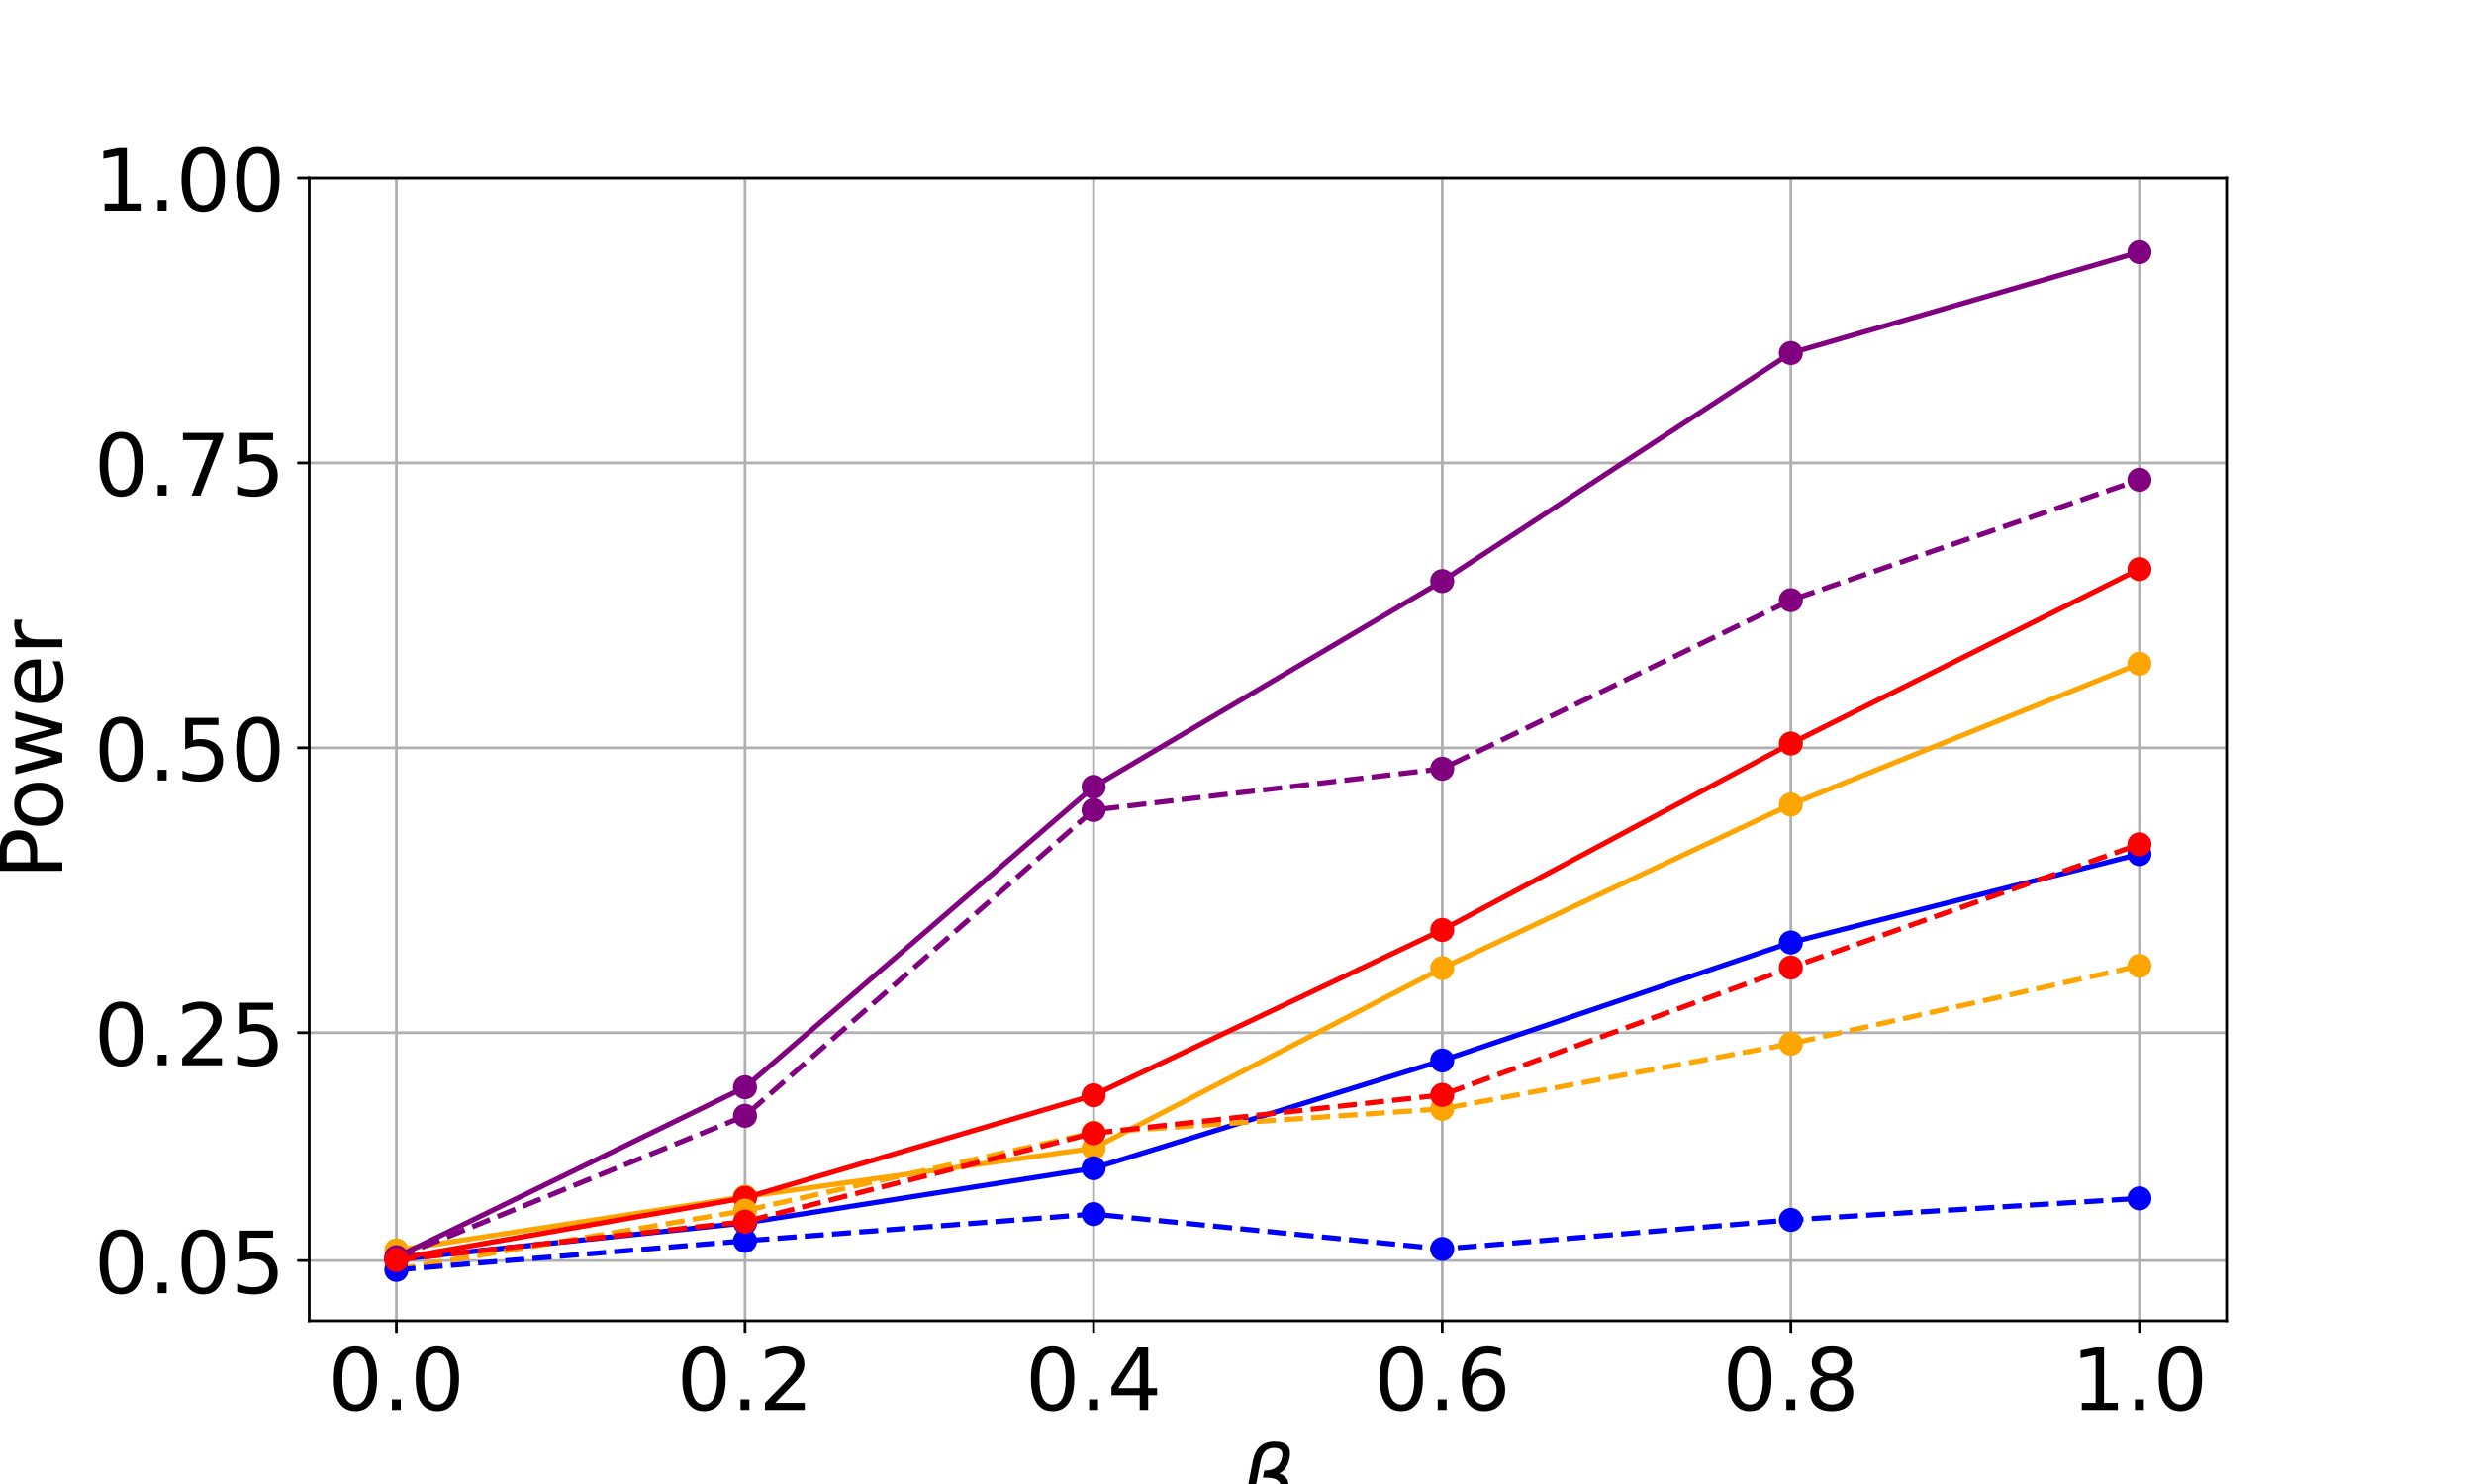
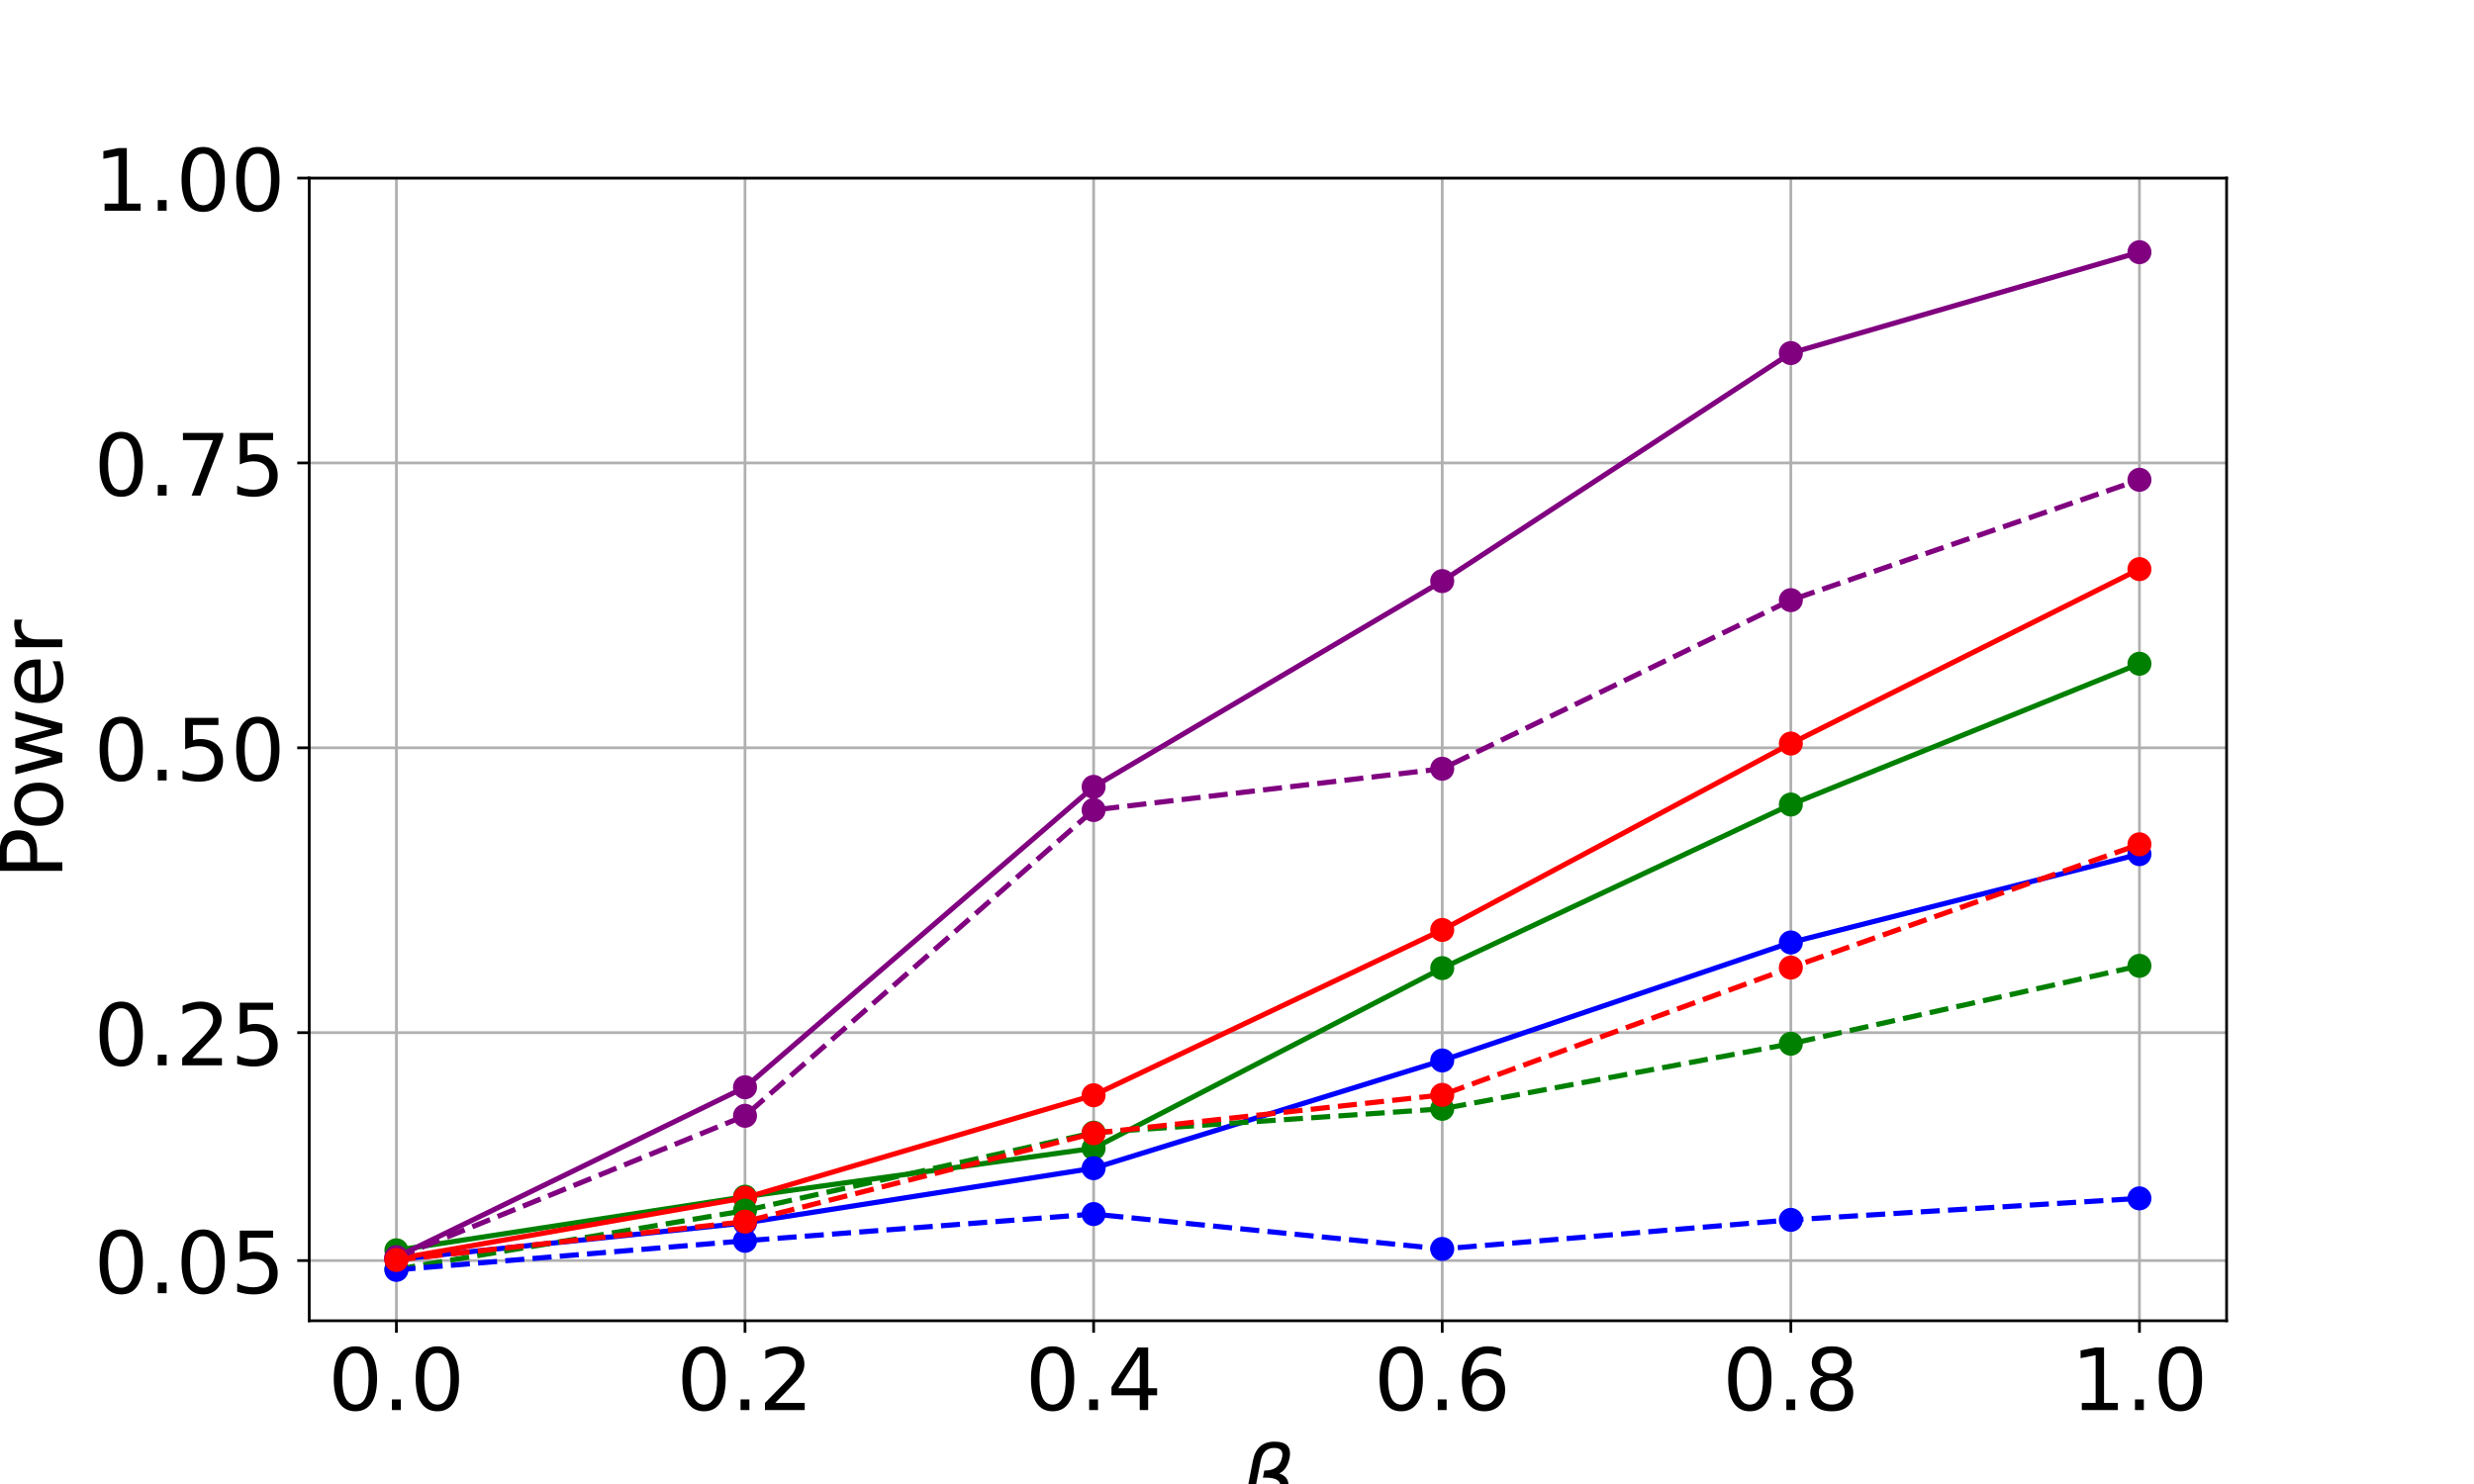
<svg xmlns="http://www.w3.org/2000/svg" xmlns:xlink="http://www.w3.org/1999/xlink" width="720pt" height="432pt" viewBox="0 0 720 432" version="1.1">
  <defs>
    <style type="text/css">*{stroke-linejoin: round; stroke-linecap: butt}</style>
  </defs>
  <g id="figure_1">
    <g id="patch_1">
      <path d="M 0 432  L 720 432  L 720 0  L 0 0  z " style="fill: #ffffff" />
    </g>
    <g id="axes_1">
      <g id="patch_2">
        <path d="M 90 384.48  L 648 384.48  L 648 51.84  L 90 51.84  z " style="fill: #ffffff" />
      </g>
      <g id="matplotlib.axis_1">
        <g id="xtick_1">
          <g id="line2d_1">
-             <path d="M 115.364 384.48  L 115.364 51.84  " clip-path="url(#p8dfd6ada2e)" style="fill: none; stroke: #b0b0b0; stroke-width: 0.8; stroke-linecap: square" />
+             <path d="M 115.364 384.48  L 115.364 51.84  " clip-path="url(#p4200a602d9)" style="fill: none; stroke: #b0b0b0; stroke-width: 0.8; stroke-linecap: square" />
          </g>
          <g id="line2d_2">
            <defs>
-               <path id="m248c309a89" d="M 0 0  L 0 3.5  " style="stroke: #000000; stroke-width: 0.8" />
+               <path id="m646920ea6f" d="M 0 0  L 0 3.5  " style="stroke: #000000; stroke-width: 0.8" />
            </defs>
            <g>
-               <use xlink:href="#m248c309a89" x="115.364" y="384.48" style="stroke: #000000; stroke-width: 0.8" />
+               <use xlink:href="#m646920ea6f" x="115.364" y="384.48" style="stroke: #000000; stroke-width: 0.8" />
            </g>
          </g>
          <g id="text_1">
            <g transform="translate(95.48473 410.4761) scale(0.25 -0.25)">
              <defs>
                <path id="DejaVuSans-30" d="M 2034 4250  Q 1547 4250 1301 3770  Q 1056 3291 1056 2328  Q 1056 1369 1301 889  Q 1547 409 2034 409  Q 2525 409 2770 889  Q 3016 1369 3016 2328  Q 3016 3291 2770 3770  Q 2525 4250 2034 4250  z M 2034 4750  Q 2819 4750 3233 4129  Q 3647 3509 3647 2328  Q 3647 1150 3233 529  Q 2819 -91 2034 -91  Q 1250 -91 836 529  Q 422 1150 422 2328  Q 422 3509 836 4129  Q 1250 4750 2034 4750  z " transform="scale(0.015625)" />
                <path id="DejaVuSans-2e" d="M 684 794  L 1344 794  L 1344 0  L 684 0  L 684 794  z " transform="scale(0.015625)" />
              </defs>
              <use xlink:href="#DejaVuSans-30" />
              <use xlink:href="#DejaVuSans-2e" x="63.623" />
              <use xlink:href="#DejaVuSans-30" x="95.41" />
            </g>
          </g>
        </g>
        <g id="xtick_2">
          <g id="line2d_3">
-             <path d="M 216.818 384.48  L 216.818 51.84  " clip-path="url(#p8dfd6ada2e)" style="fill: none; stroke: #b0b0b0; stroke-width: 0.8; stroke-linecap: square" />
+             <path d="M 216.818 384.48  L 216.818 51.84  " clip-path="url(#p4200a602d9)" style="fill: none; stroke: #b0b0b0; stroke-width: 0.8; stroke-linecap: square" />
          </g>
          <g id="line2d_4">
            <g>
-               <use xlink:href="#m248c309a89" x="216.818" y="384.48" style="stroke: #000000; stroke-width: 0.8" />
+               <use xlink:href="#m646920ea6f" x="216.818" y="384.48" style="stroke: #000000; stroke-width: 0.8" />
            </g>
          </g>
          <g id="text_2">
            <g transform="translate(196.9393 410.4761) scale(0.25 -0.25)">
              <defs>
                <path id="DejaVuSans-32" d="M 1228 531  L 3431 531  L 3431 0  L 469 0  L 469 531  Q 828 903 1448 1529  Q 2069 2156 2228 2338  Q 2531 2678 2651 2914  Q 2772 3150 2772 3378  Q 2772 3750 2511 3984  Q 2250 4219 1831 4219  Q 1534 4219 1204 4116  Q 875 4013 500 3803  L 500 4441  Q 881 4594 1212 4672  Q 1544 4750 1819 4750  Q 2544 4750 2975 4387  Q 3406 4025 3406 3419  Q 3406 3131 3298 2873  Q 3191 2616 2906 2266  Q 2828 2175 2409 1742  Q 1991 1309 1228 531  z " transform="scale(0.015625)" />
              </defs>
              <use xlink:href="#DejaVuSans-30" />
              <use xlink:href="#DejaVuSans-2e" x="63.623" />
              <use xlink:href="#DejaVuSans-32" x="95.41" />
            </g>
          </g>
        </g>
        <g id="xtick_3">
          <g id="line2d_5">
-             <path d="M 318.273 384.48  L 318.273 51.84  " clip-path="url(#p8dfd6ada2e)" style="fill: none; stroke: #b0b0b0; stroke-width: 0.8; stroke-linecap: square" />
+             <path d="M 318.273 384.48  L 318.273 51.84  " clip-path="url(#p4200a602d9)" style="fill: none; stroke: #b0b0b0; stroke-width: 0.8; stroke-linecap: square" />
          </g>
          <g id="line2d_6">
            <g>
-               <use xlink:href="#m248c309a89" x="318.273" y="384.48" style="stroke: #000000; stroke-width: 0.8" />
+               <use xlink:href="#m646920ea6f" x="318.273" y="384.48" style="stroke: #000000; stroke-width: 0.8" />
            </g>
          </g>
          <g id="text_3">
            <g transform="translate(298.3938 410.4761) scale(0.25 -0.25)">
              <defs>
                <path id="DejaVuSans-34" d="M 2419 4116  L 825 1625  L 2419 1625  L 2419 4116  z M 2253 4666  L 3047 4666  L 3047 1625  L 3713 1625  L 3713 1100  L 3047 1100  L 3047 0  L 2419 0  L 2419 1100  L 313 1100  L 313 1709  L 2253 4666  z " transform="scale(0.015625)" />
              </defs>
              <use xlink:href="#DejaVuSans-30" />
              <use xlink:href="#DejaVuSans-2e" x="63.623" />
              <use xlink:href="#DejaVuSans-34" x="95.41" />
            </g>
          </g>
        </g>
        <g id="xtick_4">
          <g id="line2d_7">
-             <path d="M 419.727 384.48  L 419.727 51.84  " clip-path="url(#p8dfd6ada2e)" style="fill: none; stroke: #b0b0b0; stroke-width: 0.8; stroke-linecap: square" />
+             <path d="M 419.727 384.48  L 419.727 51.84  " clip-path="url(#p4200a602d9)" style="fill: none; stroke: #b0b0b0; stroke-width: 0.8; stroke-linecap: square" />
          </g>
          <g id="line2d_8">
            <g>
-               <use xlink:href="#m248c309a89" x="419.727" y="384.48" style="stroke: #000000; stroke-width: 0.8" />
+               <use xlink:href="#m646920ea6f" x="419.727" y="384.48" style="stroke: #000000; stroke-width: 0.8" />
            </g>
          </g>
          <g id="text_4">
            <g transform="translate(399.8484 410.4761) scale(0.25 -0.25)">
              <defs>
                <path id="DejaVuSans-36" d="M 2113 2584  Q 1688 2584 1439 2293  Q 1191 2003 1191 1497  Q 1191 994 1439 701  Q 1688 409 2113 409  Q 2538 409 2786 701  Q 3034 994 3034 1497  Q 3034 2003 2786 2293  Q 2538 2584 2113 2584  z M 3366 4563  L 3366 3988  Q 3128 4100 2886 4159  Q 2644 4219 2406 4219  Q 1781 4219 1451 3797  Q 1122 3375 1075 2522  Q 1259 2794 1537 2939  Q 1816 3084 2150 3084  Q 2853 3084 3261 2657  Q 3669 2231 3669 1497  Q 3669 778 3244 343  Q 2819 -91 2113 -91  Q 1303 -91 875 529  Q 447 1150 447 2328  Q 447 3434 972 4092  Q 1497 4750 2381 4750  Q 2619 4750 2861 4703  Q 3103 4656 3366 4563  z " transform="scale(0.015625)" />
              </defs>
              <use xlink:href="#DejaVuSans-30" />
              <use xlink:href="#DejaVuSans-2e" x="63.623" />
              <use xlink:href="#DejaVuSans-36" x="95.41" />
            </g>
          </g>
        </g>
        <g id="xtick_5">
          <g id="line2d_9">
-             <path d="M 521.182 384.48  L 521.182 51.84  " clip-path="url(#p8dfd6ada2e)" style="fill: none; stroke: #b0b0b0; stroke-width: 0.8; stroke-linecap: square" />
+             <path d="M 521.182 384.48  L 521.182 51.84  " clip-path="url(#p4200a602d9)" style="fill: none; stroke: #b0b0b0; stroke-width: 0.8; stroke-linecap: square" />
          </g>
          <g id="line2d_10">
            <g>
-               <use xlink:href="#m248c309a89" x="521.182" y="384.48" style="stroke: #000000; stroke-width: 0.8" />
+               <use xlink:href="#m646920ea6f" x="521.182" y="384.48" style="stroke: #000000; stroke-width: 0.8" />
            </g>
          </g>
          <g id="text_5">
            <g transform="translate(501.3029 410.4761) scale(0.25 -0.25)">
              <defs>
                <path id="DejaVuSans-38" d="M 2034 2216  Q 1584 2216 1326 1975  Q 1069 1734 1069 1313  Q 1069 891 1326 650  Q 1584 409 2034 409  Q 2484 409 2743 651  Q 3003 894 3003 1313  Q 3003 1734 2745 1975  Q 2488 2216 2034 2216  z M 1403 2484  Q 997 2584 770 2862  Q 544 3141 544 3541  Q 544 4100 942 4425  Q 1341 4750 2034 4750  Q 2731 4750 3128 4425  Q 3525 4100 3525 3541  Q 3525 3141 3298 2862  Q 3072 2584 2669 2484  Q 3125 2378 3379 2068  Q 3634 1759 3634 1313  Q 3634 634 3220 271  Q 2806 -91 2034 -91  Q 1263 -91 848 271  Q 434 634 434 1313  Q 434 1759 690 2068  Q 947 2378 1403 2484  z M 1172 3481  Q 1172 3119 1398 2916  Q 1625 2713 2034 2713  Q 2441 2713 2670 2916  Q 2900 3119 2900 3481  Q 2900 3844 2670 4047  Q 2441 4250 2034 4250  Q 1625 4250 1398 4047  Q 1172 3844 1172 3481  z " transform="scale(0.015625)" />
              </defs>
              <use xlink:href="#DejaVuSans-30" />
              <use xlink:href="#DejaVuSans-2e" x="63.623" />
              <use xlink:href="#DejaVuSans-38" x="95.41" />
            </g>
          </g>
        </g>
        <g id="xtick_6">
          <g id="line2d_11">
-             <path d="M 622.636 384.48  L 622.636 51.84  " clip-path="url(#p8dfd6ada2e)" style="fill: none; stroke: #b0b0b0; stroke-width: 0.8; stroke-linecap: square" />
+             <path d="M 622.636 384.48  L 622.636 51.84  " clip-path="url(#p4200a602d9)" style="fill: none; stroke: #b0b0b0; stroke-width: 0.8; stroke-linecap: square" />
          </g>
          <g id="line2d_12">
            <g>
-               <use xlink:href="#m248c309a89" x="622.636" y="384.48" style="stroke: #000000; stroke-width: 0.8" />
+               <use xlink:href="#m646920ea6f" x="622.636" y="384.48" style="stroke: #000000; stroke-width: 0.8" />
            </g>
          </g>
          <g id="text_6">
            <g transform="translate(602.7575 410.4761) scale(0.25 -0.25)">
              <defs>
                <path id="DejaVuSans-31" d="M 794 531  L 1825 531  L 1825 4091  L 703 3866  L 703 4441  L 1819 4666  L 2450 4666  L 2450 531  L 3481 531  L 3481 0  L 794 0  L 794 531  z " transform="scale(0.015625)" />
              </defs>
              <use xlink:href="#DejaVuSans-31" />
              <use xlink:href="#DejaVuSans-2e" x="63.623" />
              <use xlink:href="#DejaVuSans-30" x="95.41" />
            </g>
          </g>
        </g>
        <g id="text_7">
          <g transform="translate(361 438.9253) scale(0.25 -0.25)">
            <defs>
              <path id="DejaVuSans-Oblique-3b2" d="M 872 216  L 572 -1331  L -6 -1331  L 928 3478  Q 1206 4903 2538 4903  Q 3888 4903 3659 3700  Q 3503 2844 2894 2531  Q 3713 2250 3553 1416  Q 3272 -69 1759 -66  Q 1097 -63 872 216  z M 1019 966  Q 1259 422 1875 425  Q 2775 425 2966 1406  Q 3138 2288 1675 2219  L 1778 2750  Q 2909 2731 3106 3750  Q 3241 4438 2509 4434  Q 1691 4434 1503 3459  L 1019 966  z " transform="scale(0.015625)" />
            </defs>
            <use xlink:href="#DejaVuSans-Oblique-3b2" transform="translate(0 0.390625)" />
          </g>
        </g>
      </g>
      <g id="matplotlib.axis_2">
        <g id="ytick_1">
          <g id="line2d_13">
-             <path d="M 90 300.618  L 648 300.618  " clip-path="url(#p8dfd6ada2e)" style="fill: none; stroke: #b0b0b0; stroke-width: 0.8; stroke-linecap: square" />
+             <path d="M 90 300.618  L 648 300.618  " clip-path="url(#p4200a602d9)" style="fill: none; stroke: #b0b0b0; stroke-width: 0.8; stroke-linecap: square" />
          </g>
          <g id="line2d_14">
            <defs>
-               <path id="m87781e6260" d="M 0 0  L -3.5 0  " style="stroke: #000000; stroke-width: 0.8" />
+               <path id="me4a31d45af" d="M 0 0  L -3.5 0  " style="stroke: #000000; stroke-width: 0.8" />
            </defs>
            <g>
-               <use xlink:href="#m87781e6260" x="90" y="300.618" style="stroke: #000000; stroke-width: 0.8" />
+               <use xlink:href="#me4a31d45af" x="90" y="300.618" style="stroke: #000000; stroke-width: 0.8" />
            </g>
          </g>
          <g id="text_8">
            <g transform="translate(27.33594 310.1165) scale(0.25 -0.25)">
              <defs>
                <path id="DejaVuSans-35" d="M 691 4666  L 3169 4666  L 3169 4134  L 1269 4134  L 1269 2991  Q 1406 3038 1543 3061  Q 1681 3084 1819 3084  Q 2600 3084 3056 2656  Q 3513 2228 3513 1497  Q 3513 744 3044 326  Q 2575 -91 1722 -91  Q 1428 -91 1123 -41  Q 819 9 494 109  L 494 744  Q 775 591 1075 516  Q 1375 441 1709 441  Q 2250 441 2565 725  Q 2881 1009 2881 1497  Q 2881 1984 2565 2268  Q 2250 2553 1709 2553  Q 1456 2553 1204 2497  Q 953 2441 691 2322  L 691 4666  z " transform="scale(0.015625)" />
              </defs>
              <use xlink:href="#DejaVuSans-30" />
              <use xlink:href="#DejaVuSans-2e" x="63.623" />
              <use xlink:href="#DejaVuSans-32" x="95.41" />
              <use xlink:href="#DejaVuSans-35" x="159.033" />
            </g>
          </g>
        </g>
        <g id="ytick_2">
          <g id="line2d_15">
-             <path d="M 90 217.692  L 648 217.692  " clip-path="url(#p8dfd6ada2e)" style="fill: none; stroke: #b0b0b0; stroke-width: 0.8; stroke-linecap: square" />
+             <path d="M 90 217.692  L 648 217.692  " clip-path="url(#p4200a602d9)" style="fill: none; stroke: #b0b0b0; stroke-width: 0.8; stroke-linecap: square" />
          </g>
          <g id="line2d_16">
            <g>
-               <use xlink:href="#m87781e6260" x="90" y="217.692" style="stroke: #000000; stroke-width: 0.8" />
+               <use xlink:href="#me4a31d45af" x="90" y="217.692" style="stroke: #000000; stroke-width: 0.8" />
            </g>
          </g>
          <g id="text_9">
            <g transform="translate(27.33594 227.1904) scale(0.25 -0.25)">
              <use xlink:href="#DejaVuSans-30" />
              <use xlink:href="#DejaVuSans-2e" x="63.623" />
              <use xlink:href="#DejaVuSans-35" x="95.41" />
              <use xlink:href="#DejaVuSans-30" x="159.033" />
            </g>
          </g>
        </g>
        <g id="ytick_3">
          <g id="line2d_17">
-             <path d="M 90 134.766  L 648 134.766  " clip-path="url(#p8dfd6ada2e)" style="fill: none; stroke: #b0b0b0; stroke-width: 0.8; stroke-linecap: square" />
+             <path d="M 90 134.766  L 648 134.766  " clip-path="url(#p4200a602d9)" style="fill: none; stroke: #b0b0b0; stroke-width: 0.8; stroke-linecap: square" />
          </g>
          <g id="line2d_18">
            <g>
-               <use xlink:href="#m87781e6260" x="90" y="134.766" style="stroke: #000000; stroke-width: 0.8" />
+               <use xlink:href="#me4a31d45af" x="90" y="134.766" style="stroke: #000000; stroke-width: 0.8" />
            </g>
          </g>
          <g id="text_10">
            <g transform="translate(27.33594 144.2642) scale(0.25 -0.25)">
              <defs>
                <path id="DejaVuSans-37" d="M 525 4666  L 3525 4666  L 3525 4397  L 1831 0  L 1172 0  L 2766 4134  L 525 4134  L 525 4666  z " transform="scale(0.015625)" />
              </defs>
              <use xlink:href="#DejaVuSans-30" />
              <use xlink:href="#DejaVuSans-2e" x="63.623" />
              <use xlink:href="#DejaVuSans-37" x="95.41" />
              <use xlink:href="#DejaVuSans-35" x="159.033" />
            </g>
          </g>
        </g>
        <g id="ytick_4">
          <g id="line2d_19">
-             <path d="M 90 51.84  L 648 51.84  " clip-path="url(#p8dfd6ada2e)" style="fill: none; stroke: #b0b0b0; stroke-width: 0.8; stroke-linecap: square" />
+             <path d="M 90 51.84  L 648 51.84  " clip-path="url(#p4200a602d9)" style="fill: none; stroke: #b0b0b0; stroke-width: 0.8; stroke-linecap: square" />
          </g>
          <g id="line2d_20">
            <g>
-               <use xlink:href="#m87781e6260" x="90" y="51.84" style="stroke: #000000; stroke-width: 0.8" />
+               <use xlink:href="#me4a31d45af" x="90" y="51.84" style="stroke: #000000; stroke-width: 0.8" />
            </g>
          </g>
          <g id="text_11">
            <g transform="translate(27.33594 61.33805) scale(0.25 -0.25)">
              <use xlink:href="#DejaVuSans-31" />
              <use xlink:href="#DejaVuSans-2e" x="63.623" />
              <use xlink:href="#DejaVuSans-30" x="95.41" />
              <use xlink:href="#DejaVuSans-30" x="159.033" />
            </g>
          </g>
        </g>
        <g id="ytick_5">
          <g id="line2d_21">
-             <path d="M 90 366.959  L 648 366.959  " clip-path="url(#p8dfd6ada2e)" style="fill: none; stroke: #b0b0b0; stroke-width: 0.8; stroke-linecap: square" />
+             <path d="M 90 366.959  L 648 366.959  " clip-path="url(#p4200a602d9)" style="fill: none; stroke: #b0b0b0; stroke-width: 0.8; stroke-linecap: square" />
          </g>
          <g id="line2d_22">
            <g>
-               <use xlink:href="#m87781e6260" x="90" y="366.959" style="stroke: #000000; stroke-width: 0.8" />
+               <use xlink:href="#me4a31d45af" x="90" y="366.959" style="stroke: #000000; stroke-width: 0.8" />
            </g>
          </g>
          <g id="text_12">
            <g transform="translate(27.33594 376.4575) scale(0.25 -0.25)">
              <use xlink:href="#DejaVuSans-30" />
              <use xlink:href="#DejaVuSans-2e" x="63.623" />
              <use xlink:href="#DejaVuSans-30" x="95.41" />
              <use xlink:href="#DejaVuSans-35" x="159.033" />
            </g>
          </g>
        </g>
        <g id="text_13">
          <g transform="translate(18.13672 255.9452) rotate(-90) scale(0.25 -0.25)">
            <defs>
              <path id="DejaVuSans-50" d="M 1259 4147  L 1259 2394  L 2053 2394  Q 2494 2394 2734 2622  Q 2975 2850 2975 3272  Q 2975 3691 2734 3919  Q 2494 4147 2053 4147  L 1259 4147  z M 628 4666  L 2053 4666  Q 2838 4666 3239 4311  Q 3641 3956 3641 3272  Q 3641 2581 3239 2228  Q 2838 1875 2053 1875  L 1259 1875  L 1259 0  L 628 0  L 628 4666  z " transform="scale(0.015625)" />
              <path id="DejaVuSans-6f" d="M 1959 3097  Q 1497 3097 1228 2736  Q 959 2375 959 1747  Q 959 1119 1226 758  Q 1494 397 1959 397  Q 2419 397 2687 759  Q 2956 1122 2956 1747  Q 2956 2369 2687 2733  Q 2419 3097 1959 3097  z M 1959 3584  Q 2709 3584 3137 3096  Q 3566 2609 3566 1747  Q 3566 888 3137 398  Q 2709 -91 1959 -91  Q 1206 -91 779 398  Q 353 888 353 1747  Q 353 2609 779 3096  Q 1206 3584 1959 3584  z " transform="scale(0.015625)" />
              <path id="DejaVuSans-77" d="M 269 3500  L 844 3500  L 1563 769  L 2278 3500  L 2956 3500  L 3675 769  L 4391 3500  L 4966 3500  L 4050 0  L 3372 0  L 2619 2869  L 1863 0  L 1184 0  L 269 3500  z " transform="scale(0.015625)" />
              <path id="DejaVuSans-65" d="M 3597 1894  L 3597 1613  L 953 1613  Q 991 1019 1311 708  Q 1631 397 2203 397  Q 2534 397 2845 478  Q 3156 559 3463 722  L 3463 178  Q 3153 47 2828 -22  Q 2503 -91 2169 -91  Q 1331 -91 842 396  Q 353 884 353 1716  Q 353 2575 817 3079  Q 1281 3584 2069 3584  Q 2775 3584 3186 3129  Q 3597 2675 3597 1894  z M 3022 2063  Q 3016 2534 2758 2815  Q 2500 3097 2075 3097  Q 1594 3097 1305 2825  Q 1016 2553 972 2059  L 3022 2063  z " transform="scale(0.015625)" />
              <path id="DejaVuSans-72" d="M 2631 2963  Q 2534 3019 2420 3045  Q 2306 3072 2169 3072  Q 1681 3072 1420 2755  Q 1159 2438 1159 1844  L 1159 0  L 581 0  L 581 3500  L 1159 3500  L 1159 2956  Q 1341 3275 1631 3429  Q 1922 3584 2338 3584  Q 2397 3584 2469 3576  Q 2541 3569 2628 3553  L 2631 2963  z " transform="scale(0.015625)" />
            </defs>
            <use xlink:href="#DejaVuSans-50" />
            <use xlink:href="#DejaVuSans-6f" x="56.678" />
            <use xlink:href="#DejaVuSans-77" x="117.859" />
            <use xlink:href="#DejaVuSans-65" x="199.646" />
            <use xlink:href="#DejaVuSans-72" x="261.17" />
          </g>
        </g>
      </g>
      <g id="line2d_23">
-         <path d="M 115.364 363.964  L 216.818 348.366  L 318.273 334.262  L 419.727 281.826  L 521.182 234.203  L 622.636 193.217  " clip-path="url(#p8dfd6ada2e)" style="fill: none; stroke: #ffa500; stroke-width: 1.5; stroke-linecap: square" />
+         <path d="M 115.364 363.964  L 216.818 348.366  L 318.273 334.262  L 419.727 281.826  L 521.182 234.203  L 622.636 193.217  " clip-path="url(#p4200a602d9)" style="fill: none; stroke: #008000; stroke-width: 1.5; stroke-linecap: square" />
        <defs>
-           <path id="md10f5e2399" d="M 0 3  C 0.796 3 1.559 2.684 2.121 2.121  C 2.684 1.559 3 0.796 3 0  C 3 -0.796 2.684 -1.559 2.121 -2.121  C 1.559 -2.684 0.796 -3 0 -3  C -0.796 -3 -1.559 -2.684 -2.121 -2.121  C -2.684 -1.559 -3 -0.796 -3 0  C -3 0.796 -2.684 1.559 -2.121 2.121  C -1.559 2.684 -0.796 3 0 3  z " style="stroke: #ffa500" />
+           <path id="mc57efb5ad4" d="M 0 3  C 0.796 3 1.559 2.684 2.121 2.121  C 2.684 1.559 3 0.796 3 0  C 3 -0.796 2.684 -1.559 2.121 -2.121  C 1.559 -2.684 0.796 -3 0 -3  C -0.796 -3 -1.559 -2.684 -2.121 -2.121  C -2.684 -1.559 -3 -0.796 -3 0  C -3 0.796 -2.684 1.559 -2.121 2.121  C -1.559 2.684 -0.796 3 0 3  z " style="stroke: #008000" />
        </defs>
-         <g clip-path="url(#p8dfd6ada2e)">
-           <use xlink:href="#md10f5e2399" x="115.364" y="363.964" style="fill: #ffa500; stroke: #ffa500" />
-           <use xlink:href="#md10f5e2399" x="216.818" y="348.366" style="fill: #ffa500; stroke: #ffa500" />
-           <use xlink:href="#md10f5e2399" x="318.273" y="334.262" style="fill: #ffa500; stroke: #ffa500" />
-           <use xlink:href="#md10f5e2399" x="419.727" y="281.826" style="fill: #ffa500; stroke: #ffa500" />
-           <use xlink:href="#md10f5e2399" x="521.182" y="234.203" style="fill: #ffa500; stroke: #ffa500" />
-           <use xlink:href="#md10f5e2399" x="622.636" y="193.217" style="fill: #ffa500; stroke: #ffa500" />
+         <g clip-path="url(#p4200a602d9)">
+           <use xlink:href="#mc57efb5ad4" x="115.364" y="363.964" style="fill: #008000; stroke: #008000" />
+           <use xlink:href="#mc57efb5ad4" x="216.818" y="348.366" style="fill: #008000; stroke: #008000" />
+           <use xlink:href="#mc57efb5ad4" x="318.273" y="334.262" style="fill: #008000; stroke: #008000" />
+           <use xlink:href="#mc57efb5ad4" x="419.727" y="281.826" style="fill: #008000; stroke: #008000" />
+           <use xlink:href="#mc57efb5ad4" x="521.182" y="234.203" style="fill: #008000; stroke: #008000" />
+           <use xlink:href="#mc57efb5ad4" x="622.636" y="193.217" style="fill: #008000; stroke: #008000" />
        </g>
      </g>
      <g id="line2d_24">
-         <path d="M 115.364 365.956  L 216.818 316.507  L 318.273 229.059  L 419.727 169.156  L 521.182 102.782  L 622.636 73.412  " clip-path="url(#p8dfd6ada2e)" style="fill: none; stroke: #800080; stroke-width: 1.5; stroke-linecap: square" />
+         <path d="M 115.364 365.956  L 216.818 316.507  L 318.273 229.059  L 419.727 169.156  L 521.182 102.782  L 622.636 73.412  " clip-path="url(#p4200a602d9)" style="fill: none; stroke: #800080; stroke-width: 1.5; stroke-linecap: square" />
        <defs>
-           <path id="mecd5805de9" d="M 0 3  C 0.796 3 1.559 2.684 2.121 2.121  C 2.684 1.559 3 0.796 3 0  C 3 -0.796 2.684 -1.559 2.121 -2.121  C 1.559 -2.684 0.796 -3 0 -3  C -0.796 -3 -1.559 -2.684 -2.121 -2.121  C -2.684 -1.559 -3 -0.796 -3 0  C -3 0.796 -2.684 1.559 -2.121 2.121  C -1.559 2.684 -0.796 3 0 3  z " style="stroke: #800080" />
+           <path id="m1d8162ec08" d="M 0 3  C 0.796 3 1.559 2.684 2.121 2.121  C 2.684 1.559 3 0.796 3 0  C 3 -0.796 2.684 -1.559 2.121 -2.121  C 1.559 -2.684 0.796 -3 0 -3  C -0.796 -3 -1.559 -2.684 -2.121 -2.121  C -2.684 -1.559 -3 -0.796 -3 0  C -3 0.796 -2.684 1.559 -2.121 2.121  C -1.559 2.684 -0.796 3 0 3  z " style="stroke: #800080" />
        </defs>
-         <g clip-path="url(#p8dfd6ada2e)">
-           <use xlink:href="#mecd5805de9" x="115.364" y="365.956" style="fill: #800080; stroke: #800080" />
-           <use xlink:href="#mecd5805de9" x="216.818" y="316.507" style="fill: #800080; stroke: #800080" />
-           <use xlink:href="#mecd5805de9" x="318.273" y="229.059" style="fill: #800080; stroke: #800080" />
-           <use xlink:href="#mecd5805de9" x="419.727" y="169.156" style="fill: #800080; stroke: #800080" />
-           <use xlink:href="#mecd5805de9" x="521.182" y="102.782" style="fill: #800080; stroke: #800080" />
-           <use xlink:href="#mecd5805de9" x="622.636" y="73.412" style="fill: #800080; stroke: #800080" />
+         <g clip-path="url(#p4200a602d9)">
+           <use xlink:href="#m1d8162ec08" x="115.364" y="365.956" style="fill: #800080; stroke: #800080" />
+           <use xlink:href="#m1d8162ec08" x="216.818" y="316.507" style="fill: #800080; stroke: #800080" />
+           <use xlink:href="#m1d8162ec08" x="318.273" y="229.059" style="fill: #800080; stroke: #800080" />
+           <use xlink:href="#m1d8162ec08" x="419.727" y="169.156" style="fill: #800080; stroke: #800080" />
+           <use xlink:href="#m1d8162ec08" x="521.182" y="102.782" style="fill: #800080; stroke: #800080" />
+           <use xlink:href="#m1d8162ec08" x="622.636" y="73.412" style="fill: #800080; stroke: #800080" />
        </g>
      </g>
      <g id="line2d_25">
-         <path d="M 115.364 366.619  L 216.818 355.999  L 318.273 340.07  L 419.727 308.708  L 521.182 274.359  L 622.636 248.639  " clip-path="url(#p8dfd6ada2e)" style="fill: none; stroke: #0000ff; stroke-width: 1.5; stroke-linecap: square" />
+         <path d="M 115.364 366.619  L 216.818 355.999  L 318.273 340.07  L 419.727 308.708  L 521.182 274.359  L 622.636 248.639  " clip-path="url(#p4200a602d9)" style="fill: none; stroke: #0000ff; stroke-width: 1.5; stroke-linecap: square" />
        <defs>
-           <path id="m9dcc82946a" d="M 0 3  C 0.796 3 1.559 2.684 2.121 2.121  C 2.684 1.559 3 0.796 3 0  C 3 -0.796 2.684 -1.559 2.121 -2.121  C 1.559 -2.684 0.796 -3 0 -3  C -0.796 -3 -1.559 -2.684 -2.121 -2.121  C -2.684 -1.559 -3 -0.796 -3 0  C -3 0.796 -2.684 1.559 -2.121 2.121  C -1.559 2.684 -0.796 3 0 3  z " style="stroke: #0000ff" />
+           <path id="mb7557def4f" d="M 0 3  C 0.796 3 1.559 2.684 2.121 2.121  C 2.684 1.559 3 0.796 3 0  C 3 -0.796 2.684 -1.559 2.121 -2.121  C 1.559 -2.684 0.796 -3 0 -3  C -0.796 -3 -1.559 -2.684 -2.121 -2.121  C -2.684 -1.559 -3 -0.796 -3 0  C -3 0.796 -2.684 1.559 -2.121 2.121  C -1.559 2.684 -0.796 3 0 3  z " style="stroke: #0000ff" />
        </defs>
-         <g clip-path="url(#p8dfd6ada2e)">
-           <use xlink:href="#m9dcc82946a" x="115.364" y="366.619" style="fill: #0000ff; stroke: #0000ff" />
-           <use xlink:href="#m9dcc82946a" x="216.818" y="355.999" style="fill: #0000ff; stroke: #0000ff" />
-           <use xlink:href="#m9dcc82946a" x="318.273" y="340.07" style="fill: #0000ff; stroke: #0000ff" />
-           <use xlink:href="#m9dcc82946a" x="419.727" y="308.708" style="fill: #0000ff; stroke: #0000ff" />
-           <use xlink:href="#m9dcc82946a" x="521.182" y="274.359" style="fill: #0000ff; stroke: #0000ff" />
-           <use xlink:href="#m9dcc82946a" x="622.636" y="248.639" style="fill: #0000ff; stroke: #0000ff" />
+         <g clip-path="url(#p4200a602d9)">
+           <use xlink:href="#mb7557def4f" x="115.364" y="366.619" style="fill: #0000ff; stroke: #0000ff" />
+           <use xlink:href="#mb7557def4f" x="216.818" y="355.999" style="fill: #0000ff; stroke: #0000ff" />
+           <use xlink:href="#mb7557def4f" x="318.273" y="340.07" style="fill: #0000ff; stroke: #0000ff" />
+           <use xlink:href="#mb7557def4f" x="419.727" y="308.708" style="fill: #0000ff; stroke: #0000ff" />
+           <use xlink:href="#mb7557def4f" x="521.182" y="274.359" style="fill: #0000ff; stroke: #0000ff" />
+           <use xlink:href="#mb7557def4f" x="622.636" y="248.639" style="fill: #0000ff; stroke: #0000ff" />
        </g>
      </g>
      <g id="line2d_26">
-         <path d="M 115.364 366.453  L 216.818 348.698  L 318.273 318.83  L 419.727 270.709  L 521.182 216.448  L 622.636 165.672  " clip-path="url(#p8dfd6ada2e)" style="fill: none; stroke: #ff0000; stroke-width: 1.5; stroke-linecap: square" />
+         <path d="M 115.364 366.453  L 216.818 348.698  L 318.273 318.83  L 419.727 270.709  L 521.182 216.448  L 622.636 165.672  " clip-path="url(#p4200a602d9)" style="fill: none; stroke: #ff0000; stroke-width: 1.5; stroke-linecap: square" />
        <defs>
-           <path id="mfaac993747" d="M 0 3  C 0.796 3 1.559 2.684 2.121 2.121  C 2.684 1.559 3 0.796 3 0  C 3 -0.796 2.684 -1.559 2.121 -2.121  C 1.559 -2.684 0.796 -3 0 -3  C -0.796 -3 -1.559 -2.684 -2.121 -2.121  C -2.684 -1.559 -3 -0.796 -3 0  C -3 0.796 -2.684 1.559 -2.121 2.121  C -1.559 2.684 -0.796 3 0 3  z " style="stroke: #ff0000" />
+           <path id="m7aeb289fa3" d="M 0 3  C 0.796 3 1.559 2.684 2.121 2.121  C 2.684 1.559 3 0.796 3 0  C 3 -0.796 2.684 -1.559 2.121 -2.121  C 1.559 -2.684 0.796 -3 0 -3  C -0.796 -3 -1.559 -2.684 -2.121 -2.121  C -2.684 -1.559 -3 -0.796 -3 0  C -3 0.796 -2.684 1.559 -2.121 2.121  C -1.559 2.684 -0.796 3 0 3  z " style="stroke: #ff0000" />
        </defs>
-         <g clip-path="url(#p8dfd6ada2e)">
-           <use xlink:href="#mfaac993747" x="115.364" y="366.453" style="fill: #ff0000; stroke: #ff0000" />
-           <use xlink:href="#mfaac993747" x="216.818" y="348.698" style="fill: #ff0000; stroke: #ff0000" />
-           <use xlink:href="#mfaac993747" x="318.273" y="318.83" style="fill: #ff0000; stroke: #ff0000" />
-           <use xlink:href="#mfaac993747" x="419.727" y="270.709" style="fill: #ff0000; stroke: #ff0000" />
-           <use xlink:href="#mfaac993747" x="521.182" y="216.448" style="fill: #ff0000; stroke: #ff0000" />
-           <use xlink:href="#mfaac993747" x="622.636" y="165.672" style="fill: #ff0000; stroke: #ff0000" />
+         <g clip-path="url(#p4200a602d9)">
+           <use xlink:href="#m7aeb289fa3" x="115.364" y="366.453" style="fill: #ff0000; stroke: #ff0000" />
+           <use xlink:href="#m7aeb289fa3" x="216.818" y="348.698" style="fill: #ff0000; stroke: #ff0000" />
+           <use xlink:href="#m7aeb289fa3" x="318.273" y="318.83" style="fill: #ff0000; stroke: #ff0000" />
+           <use xlink:href="#m7aeb289fa3" x="419.727" y="270.709" style="fill: #ff0000; stroke: #ff0000" />
+           <use xlink:href="#m7aeb289fa3" x="521.182" y="216.448" style="fill: #ff0000; stroke: #ff0000" />
+           <use xlink:href="#m7aeb289fa3" x="622.636" y="165.672" style="fill: #ff0000; stroke: #ff0000" />
        </g>
      </g>
      <g id="line2d_27">
-         <path d="M 115.364 369.498  L 216.818 352.405  L 318.273 329.727  L 419.727 322.789  L 521.182 303.834  L 622.636 281.156  " clip-path="url(#p8dfd6ada2e)" style="fill: none; stroke-dasharray: 5.55,2.4; stroke-dashoffset: 0; stroke: #ffa500; stroke-width: 1.5" />
-         <g clip-path="url(#p8dfd6ada2e)">
-           <use xlink:href="#md10f5e2399" x="115.364" y="369.498" style="fill: #ffa500; stroke: #ffa500" />
-           <use xlink:href="#md10f5e2399" x="216.818" y="352.405" style="fill: #ffa500; stroke: #ffa500" />
-           <use xlink:href="#md10f5e2399" x="318.273" y="329.727" style="fill: #ffa500; stroke: #ffa500" />
-           <use xlink:href="#md10f5e2399" x="419.727" y="322.789" style="fill: #ffa500; stroke: #ffa500" />
-           <use xlink:href="#md10f5e2399" x="521.182" y="303.834" style="fill: #ffa500; stroke: #ffa500" />
-           <use xlink:href="#md10f5e2399" x="622.636" y="281.156" style="fill: #ffa500; stroke: #ffa500" />
+         <path d="M 115.364 369.498  L 216.818 352.405  L 318.273 329.727  L 419.727 322.789  L 521.182 303.834  L 622.636 281.156  " clip-path="url(#p4200a602d9)" style="fill: none; stroke-dasharray: 5.55,2.4; stroke-dashoffset: 0; stroke: #008000; stroke-width: 1.5" />
+         <g clip-path="url(#p4200a602d9)">
+           <use xlink:href="#mc57efb5ad4" x="115.364" y="369.498" style="fill: #008000; stroke: #008000" />
+           <use xlink:href="#mc57efb5ad4" x="216.818" y="352.405" style="fill: #008000; stroke: #008000" />
+           <use xlink:href="#mc57efb5ad4" x="318.273" y="329.727" style="fill: #008000; stroke: #008000" />
+           <use xlink:href="#mc57efb5ad4" x="419.727" y="322.789" style="fill: #008000; stroke: #008000" />
+           <use xlink:href="#mc57efb5ad4" x="521.182" y="303.834" style="fill: #008000; stroke: #008000" />
+           <use xlink:href="#mc57efb5ad4" x="622.636" y="281.156" style="fill: #008000; stroke: #008000" />
        </g>
      </g>
      <g id="line2d_28">
-         <path d="M 115.364 366.113  L 216.818 324.819  L 318.273 235.801  L 419.727 223.785  L 521.182 174.706  L 622.636 139.674  " clip-path="url(#p8dfd6ada2e)" style="fill: none; stroke-dasharray: 5.55,2.4; stroke-dashoffset: 0; stroke: #800080; stroke-width: 1.5" />
-         <g clip-path="url(#p8dfd6ada2e)">
-           <use xlink:href="#mecd5805de9" x="115.364" y="366.113" style="fill: #800080; stroke: #800080" />
-           <use xlink:href="#mecd5805de9" x="216.818" y="324.819" style="fill: #800080; stroke: #800080" />
-           <use xlink:href="#mecd5805de9" x="318.273" y="235.801" style="fill: #800080; stroke: #800080" />
-           <use xlink:href="#mecd5805de9" x="419.727" y="223.785" style="fill: #800080; stroke: #800080" />
-           <use xlink:href="#mecd5805de9" x="521.182" y="174.706" style="fill: #800080; stroke: #800080" />
-           <use xlink:href="#mecd5805de9" x="622.636" y="139.674" style="fill: #800080; stroke: #800080" />
+         <path d="M 115.364 366.113  L 216.818 324.819  L 318.273 235.801  L 419.727 223.785  L 521.182 174.706  L 622.636 139.674  " clip-path="url(#p4200a602d9)" style="fill: none; stroke-dasharray: 5.55,2.4; stroke-dashoffset: 0; stroke: #800080; stroke-width: 1.5" />
+         <g clip-path="url(#p4200a602d9)">
+           <use xlink:href="#m1d8162ec08" x="115.364" y="366.113" style="fill: #800080; stroke: #800080" />
+           <use xlink:href="#m1d8162ec08" x="216.818" y="324.819" style="fill: #800080; stroke: #800080" />
+           <use xlink:href="#m1d8162ec08" x="318.273" y="235.801" style="fill: #800080; stroke: #800080" />
+           <use xlink:href="#m1d8162ec08" x="419.727" y="223.785" style="fill: #800080; stroke: #800080" />
+           <use xlink:href="#m1d8162ec08" x="521.182" y="174.706" style="fill: #800080; stroke: #800080" />
+           <use xlink:href="#m1d8162ec08" x="622.636" y="139.674" style="fill: #800080; stroke: #800080" />
        </g>
      </g>
      <g id="line2d_29">
-         <path d="M 115.364 369.667  L 216.818 361.205  L 318.273 353.42  L 419.727 363.575  L 521.182 355.113  L 622.636 348.851  " clip-path="url(#p8dfd6ada2e)" style="fill: none; stroke-dasharray: 5.55,2.4; stroke-dashoffset: 0; stroke: #0000ff; stroke-width: 1.5" />
-         <g clip-path="url(#p8dfd6ada2e)">
-           <use xlink:href="#m9dcc82946a" x="115.364" y="369.667" style="fill: #0000ff; stroke: #0000ff" />
-           <use xlink:href="#m9dcc82946a" x="216.818" y="361.205" style="fill: #0000ff; stroke: #0000ff" />
-           <use xlink:href="#m9dcc82946a" x="318.273" y="353.42" style="fill: #0000ff; stroke: #0000ff" />
-           <use xlink:href="#m9dcc82946a" x="419.727" y="363.575" style="fill: #0000ff; stroke: #0000ff" />
-           <use xlink:href="#m9dcc82946a" x="521.182" y="355.113" style="fill: #0000ff; stroke: #0000ff" />
-           <use xlink:href="#m9dcc82946a" x="622.636" y="348.851" style="fill: #0000ff; stroke: #0000ff" />
+         <path d="M 115.364 369.667  L 216.818 361.205  L 318.273 353.42  L 419.727 363.575  L 521.182 355.113  L 622.636 348.851  " clip-path="url(#p4200a602d9)" style="fill: none; stroke-dasharray: 5.55,2.4; stroke-dashoffset: 0; stroke: #0000ff; stroke-width: 1.5" />
+         <g clip-path="url(#p4200a602d9)">
+           <use xlink:href="#mb7557def4f" x="115.364" y="369.667" style="fill: #0000ff; stroke: #0000ff" />
+           <use xlink:href="#mb7557def4f" x="216.818" y="361.205" style="fill: #0000ff; stroke: #0000ff" />
+           <use xlink:href="#mb7557def4f" x="318.273" y="353.42" style="fill: #0000ff; stroke: #0000ff" />
+           <use xlink:href="#mb7557def4f" x="419.727" y="363.575" style="fill: #0000ff; stroke: #0000ff" />
+           <use xlink:href="#mb7557def4f" x="521.182" y="355.113" style="fill: #0000ff; stroke: #0000ff" />
+           <use xlink:href="#mb7557def4f" x="622.636" y="348.851" style="fill: #0000ff; stroke: #0000ff" />
        </g>
      </g>
      <g id="line2d_30">
-         <path d="M 115.364 366.79  L 216.818 355.621  L 318.273 329.897  L 419.727 318.727  L 521.182 281.664  L 622.636 245.786  " clip-path="url(#p8dfd6ada2e)" style="fill: none; stroke-dasharray: 5.55,2.4; stroke-dashoffset: 0; stroke: #ff0000; stroke-width: 1.5" />
-         <g clip-path="url(#p8dfd6ada2e)">
-           <use xlink:href="#mfaac993747" x="115.364" y="366.79" style="fill: #ff0000; stroke: #ff0000" />
-           <use xlink:href="#mfaac993747" x="216.818" y="355.621" style="fill: #ff0000; stroke: #ff0000" />
-           <use xlink:href="#mfaac993747" x="318.273" y="329.897" style="fill: #ff0000; stroke: #ff0000" />
-           <use xlink:href="#mfaac993747" x="419.727" y="318.727" style="fill: #ff0000; stroke: #ff0000" />
-           <use xlink:href="#mfaac993747" x="521.182" y="281.664" style="fill: #ff0000; stroke: #ff0000" />
-           <use xlink:href="#mfaac993747" x="622.636" y="245.786" style="fill: #ff0000; stroke: #ff0000" />
+         <path d="M 115.364 366.79  L 216.818 355.621  L 318.273 329.897  L 419.727 318.727  L 521.182 281.664  L 622.636 245.786  " clip-path="url(#p4200a602d9)" style="fill: none; stroke-dasharray: 5.55,2.4; stroke-dashoffset: 0; stroke: #ff0000; stroke-width: 1.5" />
+         <g clip-path="url(#p4200a602d9)">
+           <use xlink:href="#m7aeb289fa3" x="115.364" y="366.79" style="fill: #ff0000; stroke: #ff0000" />
+           <use xlink:href="#m7aeb289fa3" x="216.818" y="355.621" style="fill: #ff0000; stroke: #ff0000" />
+           <use xlink:href="#m7aeb289fa3" x="318.273" y="329.897" style="fill: #ff0000; stroke: #ff0000" />
+           <use xlink:href="#m7aeb289fa3" x="419.727" y="318.727" style="fill: #ff0000; stroke: #ff0000" />
+           <use xlink:href="#m7aeb289fa3" x="521.182" y="281.664" style="fill: #ff0000; stroke: #ff0000" />
+           <use xlink:href="#m7aeb289fa3" x="622.636" y="245.786" style="fill: #ff0000; stroke: #ff0000" />
        </g>
      </g>
      <g id="patch_3">
        <path d="M 90 384.48  L 90 51.84  " style="fill: none; stroke: #000000; stroke-width: 0.8; stroke-linejoin: miter; stroke-linecap: square" />
      </g>
      <g id="patch_4">
        <path d="M 648 384.48  L 648 51.84  " style="fill: none; stroke: #000000; stroke-width: 0.8; stroke-linejoin: miter; stroke-linecap: square" />
      </g>
      <g id="patch_5">
        <path d="M 90 384.48  L 648 384.48  " style="fill: none; stroke: #000000; stroke-width: 0.8; stroke-linejoin: miter; stroke-linecap: square" />
      </g>
      <g id="patch_6">
        <path d="M 90 51.84  L 648 51.84  " style="fill: none; stroke: #000000; stroke-width: 0.8; stroke-linejoin: miter; stroke-linecap: square" />
      </g>
    </g>
  </g>
  <defs>
-     <clipPath id="p8dfd6ada2e">
+     <clipPath id="p4200a602d9">
      <rect x="90" y="51.84" width="558" height="332.64" />
    </clipPath>
  </defs>
</svg>
